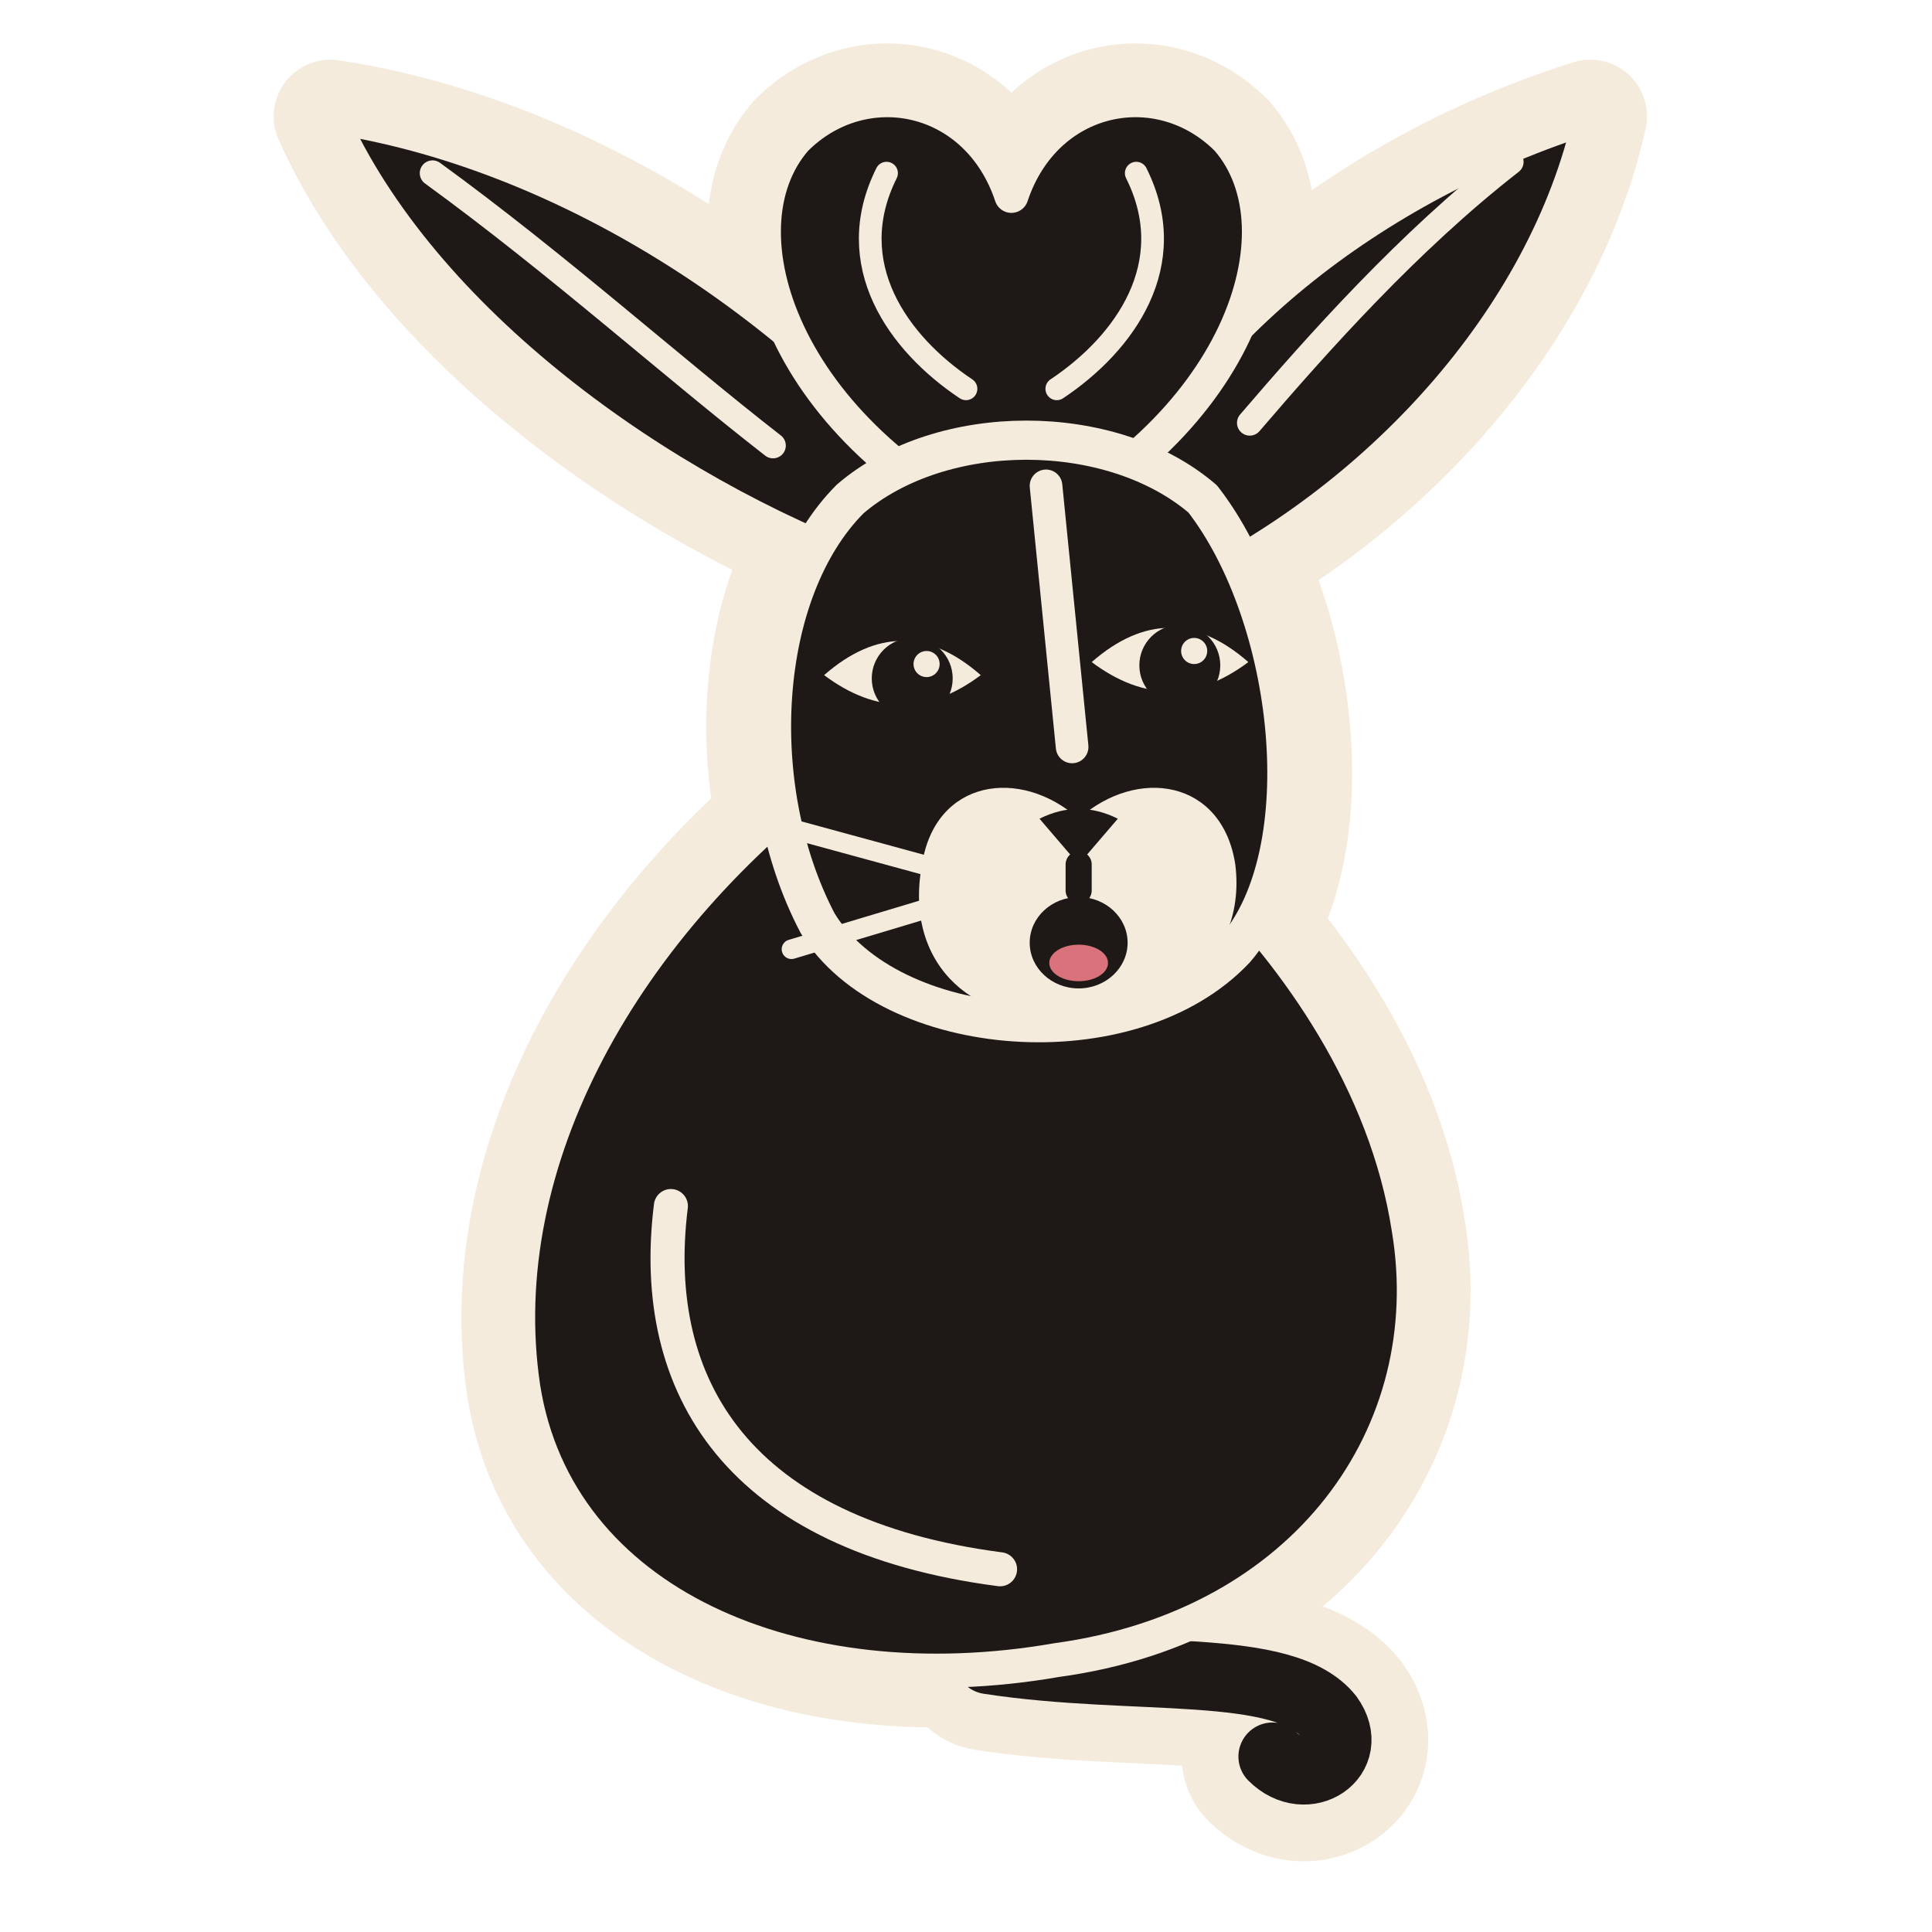
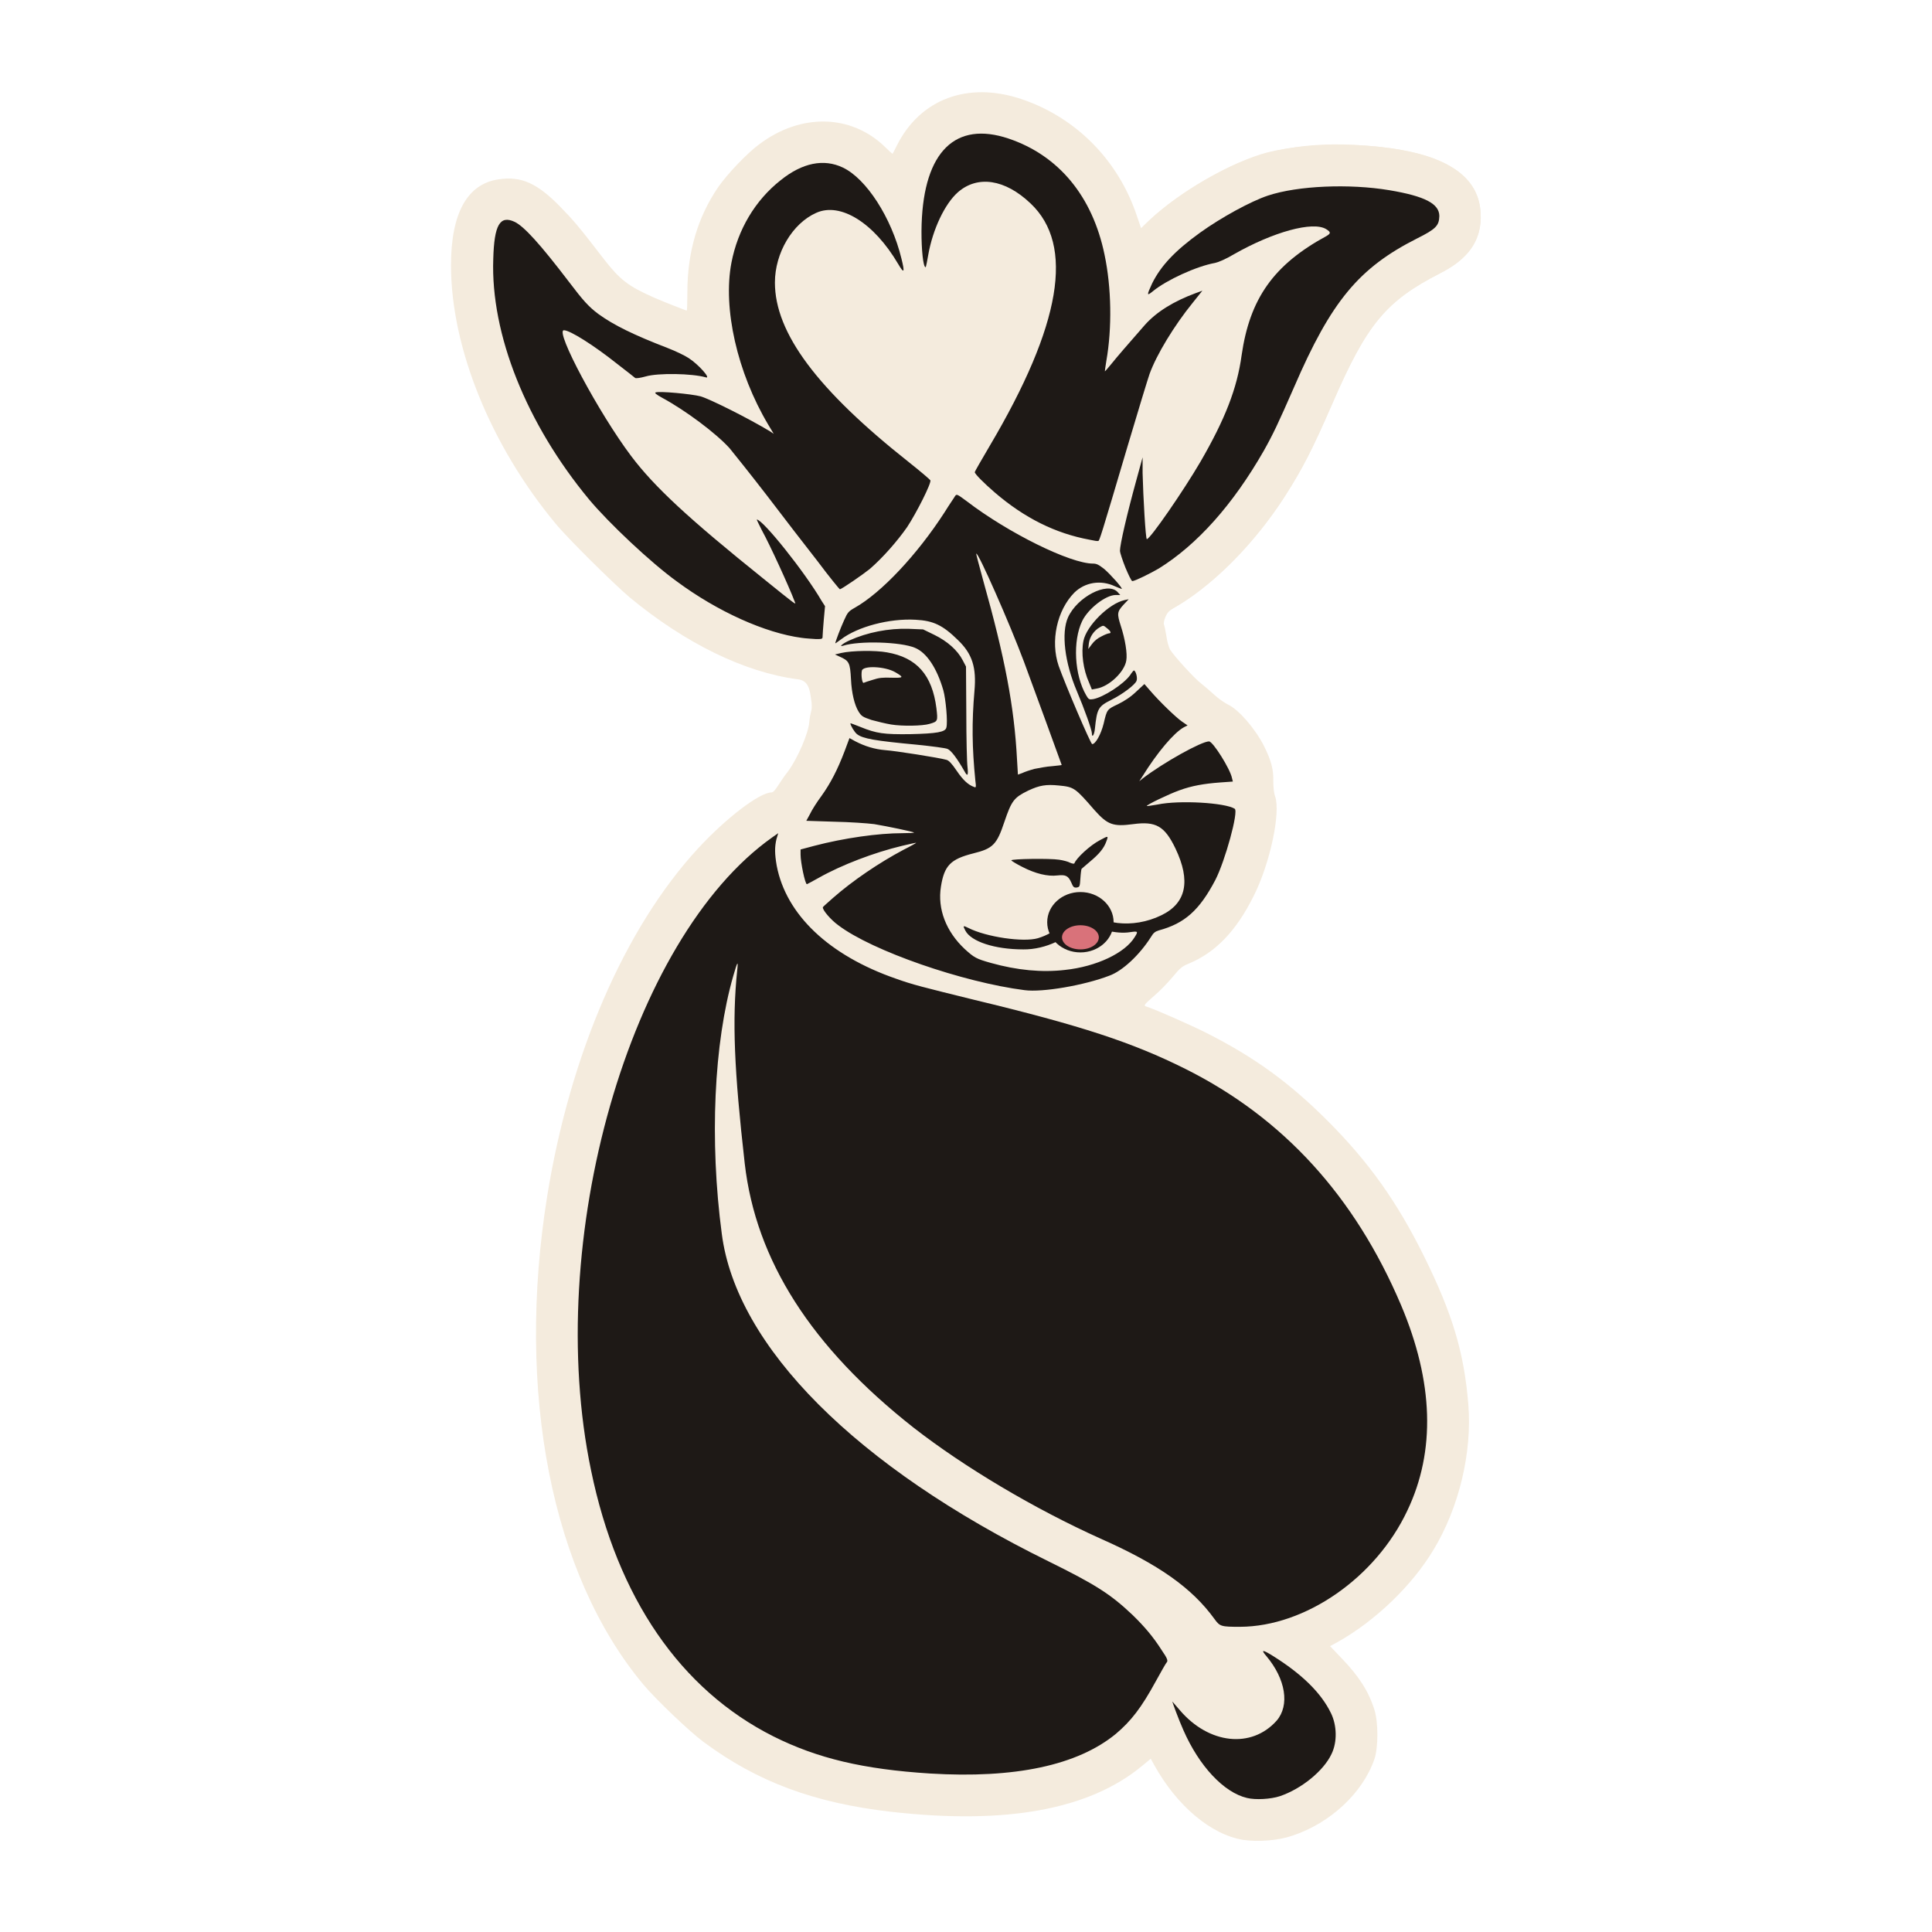
- <svg xmlns="http://www.w3.org/2000/svg" viewBox="0 0 32 32" shape-rendering="geometricPrecision">
+ <svg xmlns="http://www.w3.org/2000/svg" viewBox="0 0 64 64">
  <style>
-     .body { animation: bounce 2s ease-in-out infinite; transform-origin: 16px 16px; }
-     .curl { animation: curl 2.4s ease-in-out infinite; transform-origin: 16.4px 28.4px; }
-     .eye { animation: blink 4s ease-in-out infinite; }
-     .eye-l { transform-origin: 15.2px 11.3px; }
-     .eye-r { transform-origin: 19.3px 11.1px; }
-     .jaw { animation: jaw 0.4s ease-in-out infinite; transform-origin: 17.9px 14.7px; }
-     @keyframes bounce { 0%, 100% { transform: translateY(0); } 50% { transform: translateY(-1px); } }
-     @keyframes blink { 0%, 92%, 100% { transform: scaleY(1); } 95% { transform: scaleY(0.15); } }
-     @keyframes jaw { 0%, 100% { transform: scaleY(0.3); } 50% { transform: scaleY(1); } }
-     @keyframes curl { 0%, 100% { transform: rotate(-8deg); } 50% { transform: rotate(8deg); } }
+     .body { animation: bounce 2s ease-in-out infinite; }
+     .lid { animation: blink 4s ease-in-out infinite; transform: scaleY(0); }
+     .lid-l { transform-origin: 29.63px 21.15px; }
+     .lid-r { transform-origin: 36.56px 19.69px; }
+     .jaw { animation: jaw 0.4s ease-in-out infinite; transform-origin: 35.79px 30.1px; }
+     @keyframes bounce { 0%, 100% { transform: translateY(0); } 50% { transform: translateY(-1.5px); } }
+     @keyframes blink { 0%, 92%, 100% { transform: scaleY(0); } 95% { transform: scaleY(1); } }
+     @keyframes jaw { 0%, 100% { transform: scaleY(0.25); } 50% { transform: scaleY(1); } }
    @media (prefers-reduced-motion: reduce) { [class] { animation: none; } }
  </style>
-   <g transform="matrix(0.94 0 0 0.94 0.96 0.8)">
-     <g class="body">
-       <path class="curl" d="M16.4 28.4 C 19 28.8, 21.6 28.4, 22.4 29.4 C 22.9 30.1, 22 30.7, 21.4 30.1" fill="none" stroke="#F4EBDD" stroke-width="3.2" stroke-linecap="round" />
-       <path d="M13.8 12.6 C 10 15.4, 7.6 19.6, 8.2 23.6 C 8.8 27.4, 13 29.2, 17.6 28.4 C 22 27.8, 24.4 24.4, 23.8 20.8 C 23.4 18.2, 21.8 16, 20.4 14.6 Z" fill="#F4EBDD" stroke="#F4EBDD" stroke-width="2.0" stroke-linejoin="round" />
-       <path class="ear-l" d="M14.4 9.2 C 10.6 7.8, 6.4 4.8, 4.8 1.2 C 8.8 1.8, 13 4.4, 15.8 8 Z" fill="#F4EBDD" stroke="#F4EBDD" stroke-width="2.0" stroke-linejoin="round" />
-       <path class="ear-r" d="M18.4 8.4 C 19.8 5, 23.2 2.4, 27 1.2 C 26.2 4.8, 23.2 8, 19.8 9.6 Z" fill="#F4EBDD" stroke="#F4EBDD" stroke-width="2.0" stroke-linejoin="round" />
-       <path d="M16.8 8.6 C 12.8 6.8, 11.6 3.2, 13 1.6 C 14.2 0.4, 16.2 0.8, 16.8 2.6 C 17.4 0.8, 19.4 0.4, 20.6 1.6 C 22 3.2, 20.8 6.8, 16.8 8.6 Z" fill="#F4EBDD" stroke="#F4EBDD" stroke-width="2.0" stroke-linejoin="round" />
-       <path transform="matrix(1.15 0 0 1.15 -2.6 -1.95)" d="M14.4 8.6 C 13 10, 12.8 13, 13.9 15.1 C 15 16.9, 18.7 17.2, 20.3 15.5 C 21.6 14, 21.2 10.4, 19.8 8.6 C 18.4 7.4, 15.8 7.4, 14.4 8.6 Z" fill="#F4EBDD" stroke="#F4EBDD" stroke-width="2.0" stroke-linejoin="round" />
-       <path class="curl" d="M16.4 28.4 C 19 28.8, 21.6 28.4, 22.4 29.4 C 22.9 30.1, 22 30.7, 21.4 30.1" fill="none" stroke="#F4EBDD" stroke-width="2.4" stroke-linecap="round" />
-       <path class="curl" d="M16.4 28.4 C 19 28.8, 21.6 28.4, 22.4 29.4 C 22.9 30.1, 22 30.7, 21.4 30.1" fill="none" stroke="#1E1916" stroke-width="1.2" stroke-linecap="round" />
-       <path d="M13.8 12.6 C 10 15.4, 7.6 19.6, 8.2 23.6 C 8.8 27.4, 13 29.2, 17.6 28.4 C 22 27.8, 24.4 24.4, 23.8 20.8 C 23.4 18.2, 21.8 16, 20.4 14.6 Z" fill="#1E1916" stroke="#F4EBDD" stroke-width="0.6" stroke-linejoin="round" />
-       <path class="ear-l" d="M14.4 9.2 C 10.6 7.8, 6.4 4.8, 4.8 1.2 C 8.8 1.8, 13 4.4, 15.8 8 Z" fill="#1E1916" stroke="#F4EBDD" stroke-width="0.6" stroke-linejoin="round" />
-       <path class="ear-r" d="M18.4 8.4 C 19.8 5, 23.2 2.4, 27 1.2 C 26.2 4.8, 23.2 8, 19.8 9.6 Z" fill="#1E1916" stroke="#F4EBDD" stroke-width="0.6" stroke-linejoin="round" />
-       <path d="M16.8 8.6 C 12.8 6.8, 11.6 3.2, 13 1.6 C 14.2 0.4, 16.2 0.8, 16.8 2.6 C 17.4 0.8, 19.4 0.4, 20.6 1.6 C 22 3.2, 20.8 6.8, 16.8 8.6 Z" fill="#1E1916" stroke="#F4EBDD" stroke-width="0.6" stroke-linejoin="round" />
-       <path transform="matrix(1.15 0 0 1.15 -2.6 -1.95)" d="M14.4 8.6 C 13 10, 12.8 13, 13.9 15.1 C 15 16.9, 18.7 17.2, 20.3 15.5 C 21.6 14, 21.2 10.4, 19.8 8.6 C 18.4 7.4, 15.8 7.4, 14.4 8.6 Z" fill="#1E1916" stroke="#F4EBDD" stroke-width="0.6" stroke-linejoin="round" />
-       <path d="M10.8 20.4 C 10.4 23.6, 12 26.2, 16.6 26.8" fill="none" stroke="#F4EBDD" stroke-width="0.6" stroke-linecap="round" />
-       <path d="M6.6 2.2 C 8.8 3.8, 10.8 5.6, 12.6 7 M25.6 2 C 23.8 3.4, 22.2 5.2, 21 6.6" fill="none" stroke="#F4EBDD" stroke-width="0.45" stroke-linecap="round" />
-       <path d="M14.6 2.2 C 13.8 3.8, 14.8 5.2, 16 6 M19 2.2 C 19.8 3.8, 18.8 5.2, 17.6 6" fill="none" stroke="#F4EBDD" stroke-width="0.4" stroke-linecap="round" />
-       <g transform="matrix(1.15 0 0 1.15 -2.6 -1.95)">
-         <path d="M17.4 8.4 L 17.8 12.4" fill="none" stroke="#F4EBDD" stroke-width="0.5" stroke-linecap="round" />
-         <path d="M15.5 14.2 C 15.2 15.8, 16.4 16.7, 17.7 16.5 C 19 16.7, 20.5 15.8, 20.3 14.2 C 20.1 12.9, 18.8 12.7, 17.9 13.5 C 17 12.7, 15.7 12.9, 15.5 14.2 Z" fill="#F4EBDD" />
-         <path d="M15.5 14.2 L 13.3 13.6 M15.5 14.9 L 13.5 15.5" fill="none" stroke="#F4EBDD" stroke-width="0.3" stroke-linecap="round" />
-         <path d="M17.3 13.5 Q 17.9 13.2 18.5 13.5 L 17.9 14.2 Z" fill="#1E1916" />
-         <g class="eye eye-l">
-           <path d="M14.0 11.3 Q 15.2 10.25 16.4 11.3 Q 15.2 12.2 14.0 11.3 Z" fill="#F4EBDD" />
-           <circle cx="15.35" cy="11.35" r="0.62" fill="#1E1916" />
-           <circle cx="15.57" cy="11.13" r="0.2" fill="#F4EBDD" />
-         </g>
-         <g class="eye eye-r">
-           <path d="M18.1 11.1 Q 19.3 10.05 20.5 11.1 Q 19.3 12.0 18.1 11.1 Z" fill="#F4EBDD" />
-           <circle cx="19.45" cy="11.15" r="0.62" fill="#1E1916" />
-           <circle cx="19.67" cy="10.93" r="0.2" fill="#F4EBDD" />
-         </g>
-         <path d="M17.9 14.2 L 17.9 14.6" fill="none" stroke="#1E1916" stroke-width="0.4" stroke-linecap="round" />
-         <g class="jaw">
-           <ellipse cx="17.9" cy="15.4" rx="0.75" ry="0.7" fill="#1E1916" />
-           <ellipse cx="17.9" cy="15.71" rx="0.45" ry="0.28" fill="#D9727A" />
-         </g>
-       </g>
+   <g class="body">
+     <path d="M41.19 60.95C40.12 60.78 38.98 59.82 38.23 58.46L38.12 58.26L37.83 58.5C36.09 59.94 33.35 60.45 29.54 60.02C26.98 59.73 25.09 59.03 23.3 57.7C22.84 57.36 21.73 56.3 21.31 55.8C18.27 52.16 17.08 46.11 18.13 39.6C18.89 34.91 20.7 30.74 23.11 28.12C24.04 27.11 25.16 26.25 25.56 26.25C25.61 26.25 25.68 26.17 25.77 26.03C25.85 25.91 25.99 25.69 26.1 25.56C26.43 25.11 26.79 24.27 26.81 23.9C26.82 23.79 26.85 23.63 26.87 23.56C26.9 23.47 26.9 23.34 26.86 23.1C26.81 22.69 26.69 22.53 26.41 22.5C24.67 22.27 22.71 21.32 20.86 19.79C20.34 19.35 18.8 17.83 18.4 17.34C16.25 14.75 14.94 11.51 14.94 8.79C14.94 7.06 15.48 6.09 16.52 5.94C17.26 5.83 17.79 6.06 18.56 6.85C19 7.3 19.18 7.51 20.01 8.59C20.54 9.27 20.81 9.48 21.67 9.86C22.01 10.01 22.71 10.28 22.75 10.29C22.76 10.29 22.77 10.01 22.77 9.68C22.77 8.35 23.11 7.2 23.79 6.2C24.09 5.77 24.73 5.09 25.15 4.78C26.53 3.74 28.2 3.78 29.32 4.87C29.45 5 29.56 5.1 29.57 5.09C29.58 5.08 29.64 4.96 29.71 4.82C30.48 3.28 32.06 2.69 33.83 3.28C35.65 3.89 37.06 5.32 37.67 7.18L37.8 7.56L38.09 7.28C39.1 6.34 40.83 5.35 41.98 5.05C43.49 4.67 45.86 4.72 47.27 5.17C48.57 5.59 49.17 6.37 49.03 7.46C48.94 8.14 48.52 8.64 47.71 9.05C45.91 9.97 45.28 10.73 44.14 13.36C43.46 14.92 43.15 15.52 42.55 16.46C41.57 17.97 40.31 19.26 39.06 20.03C38.73 20.22 38.68 20.27 38.61 20.43C38.56 20.55 38.54 20.64 38.56 20.7C38.58 20.74 38.61 20.91 38.64 21.08C38.66 21.25 38.72 21.44 38.76 21.52C38.89 21.73 39.58 22.49 39.8 22.65C39.91 22.74 40.1 22.9 40.23 23.02C40.36 23.14 40.56 23.28 40.68 23.34C41.04 23.51 41.58 24.14 41.87 24.71C42.11 25.19 42.19 25.49 42.18 25.88C42.18 26.09 42.2 26.28 42.24 26.38C42.43 26.92 42.07 28.62 41.52 29.7C40.95 30.84 40.27 31.55 39.38 31.92C39.14 32.02 39.09 32.07 38.84 32.37C38.68 32.56 38.41 32.84 38.23 32.99C37.88 33.3 37.87 33.31 37.99 33.35C38.21 33.41 39.5 33.98 39.97 34.22C41.57 35.03 42.72 35.87 43.98 37.13C45.34 38.49 46.28 39.81 47.17 41.61C48.12 43.53 48.5 44.81 48.64 46.52C48.77 48.12 48.33 49.95 47.48 51.35C46.77 52.53 45.56 53.69 44.32 54.39L44.06 54.53L44.45 54.94C45.01 55.52 45.34 56.03 45.53 56.64C45.66 57.06 45.66 57.88 45.53 58.27C45.15 59.38 44.08 60.39 42.81 60.81C42.35 60.97 41.69 61.02 41.19 60.95Z" fill="#F4EBDD" />
+     <g>
+       <path d="M37.27 20.59C36.99 20.55 36.75 20.44 36.54 20.24C36.31 20.03 36.22 19.88 35.96 19.21C35.63 18.38 35.64 18.12 36.08 16.4C36.31 15.47 36.56 14.66 36.65 14.49C37.06 13.81 38.03 13.6 38.65 14.07L38.82 14.2L39.11 13.6C39.55 12.67 39.67 12.31 39.79 11.45C39.83 11.16 39.91 10.76 39.96 10.57C40.01 10.38 40.04 10.22 40.04 10.21C40 10.17 39.14 10.64 38.94 10.8C38.36 11.29 37.6 11.26 37.07 10.73C35.87 9.53 37.43 7.21 40.49 5.65C41.88 4.94 43.35 4.68 45.19 4.82C47.62 5 48.87 5.67 49.03 6.88C49.16 7.83 48.73 8.53 47.71 9.05C45.91 9.97 45.28 10.73 44.14 13.36C43.46 14.92 43.15 15.52 42.55 16.46C40.97 18.91 38.58 20.78 37.27 20.59Z" fill="#F4EBDD" />
+       <path d="M37.28 18.8C37.18 18.55 37.1 18.3 37.1 18.25C37.1 18.04 37.33 17.04 37.65 15.88L37.85 15.15L37.85 15.67C37.87 16.47 37.95 17.86 37.99 17.86C38.1 17.86 39.21 16.25 39.77 15.29C40.58 13.89 40.98 12.87 41.13 11.77C41.4 9.89 42.19 8.77 43.94 7.82C44.09 7.73 44.09 7.69 43.93 7.59C43.49 7.32 42.18 7.68 40.88 8.42C40.61 8.58 40.38 8.68 40.25 8.71C39.63 8.82 38.64 9.28 38.2 9.64C37.98 9.82 37.98 9.79 38.17 9.38C38.46 8.8 38.92 8.31 39.75 7.71C40.46 7.2 41.43 6.67 42 6.48C42.99 6.15 44.7 6.08 46.02 6.3C47.21 6.5 47.68 6.75 47.68 7.16C47.67 7.48 47.56 7.59 46.94 7.9C45.02 8.87 44.1 9.97 42.87 12.82C42.34 14.03 42.17 14.39 41.86 14.94C40.84 16.72 39.66 18.04 38.39 18.83C38.1 19 37.59 19.25 37.51 19.25C37.48 19.25 37.38 19.04 37.28 18.8Z" fill="#1E1916" fill-rule="evenodd" />
+     </g>
+     <path d="M41.31 59.56C40.54 59.38 39.72 58.5 39.2 57.31C39.06 57 38.81 56.33 38.84 56.37C38.85 56.38 38.96 56.51 39.09 56.66C40.05 57.78 41.46 57.93 42.29 57C42.73 56.49 42.59 55.62 41.95 54.86C41.76 54.64 41.82 54.64 42.16 54.85C43.12 55.45 43.76 56.07 44.09 56.75C44.29 57.16 44.3 57.71 44.11 58.1C43.85 58.66 43.11 59.26 42.4 59.5C42.1 59.6 41.59 59.63 41.31 59.56ZM30.81 58.75C28.6 58.61 27.08 58.25 25.62 57.52C22.54 55.97 20.45 52.93 19.58 48.71C17.99 41.1 20.85 31.09 25.58 27.74L25.78 27.6L25.72 27.8C25.66 28.06 25.66 28.28 25.73 28.68C26.04 30.3 27.46 31.65 29.68 32.42C30.24 32.62 30.53 32.69 32.27 33.12C35.8 33.97 37.51 34.53 39.27 35.41C42.51 37.03 44.88 39.63 46.41 43.23C47.49 45.78 47.56 48.07 46.62 50.04C45.57 52.27 43.24 53.88 41.08 53.89C40.45 53.89 40.41 53.88 40.23 53.63C39.49 52.61 38.4 51.83 36.46 50.97C34.26 49.98 31.94 48.6 30.26 47.29C26.88 44.63 25.04 41.76 24.67 38.54C24.32 35.45 24.25 33.81 24.42 32.15C24.46 31.8 24.43 31.84 24.29 32.33C23.65 34.55 23.5 37.78 23.91 40.87C24.39 44.61 28.37 48.59 34.73 51.72C36.29 52.49 36.78 52.8 37.52 53.5C37.91 53.88 38.2 54.22 38.48 54.66C38.68 54.95 38.7 55.02 38.64 55.08C38.62 55.1 38.46 55.38 38.29 55.69C37.81 56.57 37.47 57.01 36.96 57.44C35.69 58.48 33.62 58.92 30.81 58.75ZM33.94 32.8C31.9 32.54 28.89 31.5 27.77 30.65C27.52 30.47 27.23 30.13 27.26 30.05C27.26 30.04 27.42 29.9 27.6 29.74C28.25 29.17 29.12 28.58 29.93 28.15C30.17 28.03 30.36 27.92 30.35 27.92C30.35 27.91 30.14 27.96 29.88 28.02C28.96 28.24 27.88 28.65 27.12 29.08C26.92 29.19 26.74 29.29 26.73 29.29C26.67 29.29 26.52 28.57 26.52 28.31L26.52 28.14L26.97 28.02C27.96 27.76 29.1 27.6 29.9 27.6C30.12 27.6 30.29 27.59 30.28 27.58C30.25 27.55 29.38 27.37 28.96 27.3C28.72 27.27 28.14 27.23 27.63 27.22L26.71 27.19L26.83 26.97C26.89 26.84 27.06 26.57 27.21 26.37C27.51 25.95 27.74 25.51 27.98 24.88L28.14 24.45L28.34 24.56C28.65 24.72 28.97 24.82 29.33 24.85C29.64 24.87 31.11 25.1 31.35 25.17C31.43 25.19 31.52 25.28 31.69 25.53C31.9 25.84 32.07 26 32.27 26.07C32.33 26.1 32.34 26.08 32.31 25.86C32.2 24.76 32.19 23.93 32.28 22.89C32.35 22.11 32.21 21.66 31.73 21.2C31.23 20.71 30.92 20.56 30.33 20.53C29.46 20.48 28.41 20.76 27.86 21.18C27.75 21.26 27.67 21.32 27.67 21.31C27.67 21.26 27.85 20.79 27.96 20.55C28.08 20.28 28.11 20.25 28.32 20.13C29.19 19.64 30.38 18.38 31.29 16.97C31.45 16.71 31.62 16.47 31.64 16.43C31.69 16.36 31.71 16.37 32.02 16.6C33.39 17.65 35.45 18.67 36.21 18.67C36.33 18.67 36.4 18.71 36.58 18.85C36.78 19.02 37.19 19.48 37.16 19.51C37.15 19.51 37.05 19.47 36.93 19.42C36.46 19.2 35.94 19.29 35.59 19.63C35.01 20.22 34.79 21.24 35.07 22.06C35.29 22.68 36.13 24.65 36.18 24.65C36.29 24.65 36.47 24.33 36.56 23.97C36.67 23.5 36.67 23.5 37.03 23.33C37.25 23.22 37.44 23.1 37.63 22.92L37.91 22.66L38.11 22.89C38.41 23.24 38.95 23.76 39.15 23.9L39.34 24.03L39.22 24.09C38.89 24.27 38.34 24.92 37.85 25.71L37.74 25.88L37.85 25.79C38.54 25.26 39.8 24.56 40.05 24.56C40.18 24.56 40.75 25.47 40.81 25.77L40.84 25.89L40.42 25.92C39.88 25.96 39.48 26.03 39.07 26.18C38.73 26.3 37.96 26.67 37.99 26.7C38 26.71 38.16 26.68 38.35 26.65C39.07 26.5 40.58 26.59 40.9 26.79C41.04 26.87 40.58 28.53 40.26 29.15C39.73 30.16 39.24 30.59 38.39 30.82C38.26 30.86 38.21 30.9 38.12 31.05C37.75 31.63 37.19 32.16 36.75 32.32C35.92 32.64 34.53 32.88 33.94 32.8ZM35.28 32.13C36.32 32.02 37.27 31.57 37.59 31.04C37.71 30.85 37.7 30.84 37.43 30.88C36.98 30.95 36.35 30.79 35.97 30.5L35.84 30.4L35.74 30.57C35.45 31.07 34.63 31.46 33.9 31.45C32.95 31.45 32.17 31.19 31.98 30.83C31.89 30.66 31.9 30.65 32.08 30.74C32.67 31.04 33.9 31.22 34.38 31.08C34.98 30.9 35.42 30.48 35.61 29.93C35.65 29.8 35.85 29.85 35.97 30.02C36.38 30.64 37.53 30.78 38.47 30.32C39.3 29.92 39.45 29.18 38.94 28.11C38.58 27.36 38.29 27.2 37.54 27.3C36.87 27.39 36.69 27.32 36.26 26.84C35.61 26.09 35.58 26.07 35.07 26.02C34.66 25.98 34.44 26.01 34.06 26.19C33.59 26.42 33.51 26.52 33.27 27.23C33.02 27.98 32.89 28.11 32.24 28.27C31.49 28.46 31.28 28.67 31.17 29.37C31.05 30.11 31.34 30.86 31.96 31.44C32.27 31.72 32.33 31.76 32.83 31.9C33.69 32.14 34.51 32.22 35.28 32.13ZM35.49 29.24C35.39 29.01 35.3 28.97 35.03 29C34.7 29.04 34.3 28.94 33.87 28.72C33.67 28.62 33.51 28.52 33.5 28.5C33.5 28.45 34.78 28.43 35.09 28.48C35.22 28.5 35.38 28.54 35.45 28.58C35.52 28.61 35.58 28.62 35.59 28.6C35.65 28.43 36.11 28 36.44 27.83C36.72 27.68 36.72 27.68 36.65 27.87C36.57 28.1 36.41 28.29 36.11 28.54C35.97 28.66 35.84 28.77 35.83 28.78C35.82 28.79 35.8 28.93 35.79 29.09C35.77 29.37 35.77 29.38 35.67 29.4C35.58 29.41 35.55 29.39 35.49 29.24ZM31.95 25.55C31.71 25.13 31.51 24.86 31.39 24.81C31.33 24.78 30.87 24.72 30.38 24.67C28.99 24.54 28.58 24.47 28.39 24.32C28.31 24.26 28.17 24.03 28.17 23.96C28.17 23.95 28.32 24.01 28.5 24.08C29.04 24.3 29.28 24.33 30.15 24.32C31.04 24.3 31.32 24.25 31.35 24.1C31.4 23.92 31.33 23.16 31.25 22.87C31.04 22.14 30.7 21.62 30.31 21.46C29.84 21.26 28.46 21.22 27.93 21.39C27.77 21.44 27.92 21.31 28.15 21.21C28.73 20.95 29.43 20.81 30.1 20.83L30.58 20.85L30.95 21.03C31.38 21.24 31.72 21.54 31.89 21.87L32 22.08L32.01 23.61C32.01 24.46 32.03 25.27 32.05 25.41C32.08 25.69 32.05 25.74 31.95 25.55ZM34.27 25.47C34.42 25.44 34.68 25.39 34.86 25.38C35.03 25.36 35.17 25.35 35.17 25.34C35.17 25.33 34.19 22.65 33.92 21.92C33.45 20.66 32.4 18.28 32.34 18.34C32.33 18.35 32.44 18.75 32.57 19.23C33.29 21.79 33.6 23.42 33.69 25.16L33.72 25.66L33.86 25.61C33.94 25.57 34.12 25.51 34.27 25.47ZM36.17 24.29C36.17 24.18 35.92 23.48 35.67 22.89C35.27 21.95 35.15 20.96 35.38 20.45C35.69 19.77 36.67 19.27 37.01 19.6L37.11 19.71L36.96 19.71C36.63 19.71 36.05 20.16 35.85 20.57C35.53 21.23 35.59 22.36 35.98 23.03C36.06 23.17 36.08 23.18 36.21 23.16C36.55 23.1 37.23 22.66 37.44 22.36C37.49 22.28 37.55 22.21 37.56 22.21C37.62 22.21 37.69 22.45 37.65 22.55C37.61 22.68 37.18 23 36.82 23.18C36.38 23.4 36.34 23.47 36.27 24.14C36.25 24.35 36.17 24.46 36.17 24.29ZM29.52 24C29.34 23.97 29.05 23.9 28.87 23.85C28.58 23.75 28.54 23.73 28.44 23.57C28.31 23.36 28.21 22.96 28.19 22.5C28.16 21.95 28.13 21.89 27.81 21.75L27.66 21.68L27.87 21.63C28.23 21.55 29 21.54 29.38 21.61C30.37 21.78 30.88 22.36 31.02 23.46C31.07 23.89 31.07 23.9 30.79 23.98C30.56 24.05 29.88 24.06 29.52 24ZM36.08 22.62C35.88 22.18 35.81 21.62 35.89 21.23C35.99 20.73 36.74 19.99 37.25 19.88L37.39 19.85L37.22 20.03C37 20.27 37 20.33 37.13 20.74C37.27 21.17 37.35 21.65 37.31 21.88C37.25 22.26 36.74 22.74 36.33 22.81L36.17 22.84L36.08 22.62ZM28.91 22.52C29.12 22.45 29.24 22.44 29.53 22.45C29.94 22.46 29.95 22.44 29.66 22.27C29.32 22.07 28.58 22.04 28.55 22.22C28.52 22.37 28.56 22.64 28.61 22.62C28.63 22.61 28.77 22.56 28.91 22.52ZM36.49 21.08C36.6 21.02 36.71 20.98 36.74 20.98C36.82 20.98 36.8 20.91 36.67 20.81C36.55 20.71 36.55 20.71 36.43 20.78C36.24 20.89 36.1 21.09 36.07 21.31L36.05 21.5L36.17 21.34C36.24 21.24 36.36 21.14 36.49 21.08ZM26.56 21.13C25.35 20.97 23.77 20.26 22.42 19.26C21.56 18.64 20.16 17.32 19.51 16.54C17.44 14.04 16.25 11.07 16.34 8.58C16.37 7.45 16.56 7.12 17.05 7.35C17.36 7.5 17.89 8.08 18.85 9.34C19.32 9.96 19.5 10.16 19.82 10.4C20.33 10.77 20.98 11.09 22.12 11.53C22.38 11.63 22.69 11.78 22.81 11.86C23.14 12.07 23.57 12.56 23.38 12.5C22.93 12.37 21.8 12.35 21.39 12.47C21.21 12.52 21.07 12.54 21.04 12.52C21.02 12.5 20.75 12.29 20.44 12.05C19.66 11.43 18.88 10.94 18.68 10.94C18.37 10.94 19.84 13.69 20.91 15.11C21.68 16.13 22.8 17.17 25.29 19.17C26.38 20.05 26.38 20.05 26.33 19.94C26.13 19.41 25.49 18.02 25.24 17.57C25.14 17.37 25.06 17.21 25.07 17.21C25.27 17.21 26.67 18.96 27.22 19.91L27.33 20.08L27.29 20.52C27.27 20.76 27.25 21.01 27.25 21.07C27.25 21.17 27.24 21.17 27.03 21.17C26.91 21.16 26.69 21.15 26.56 21.13ZM27.09 18.6C26.7 18.1 25.94 17.12 25.41 16.42C24.87 15.72 24.31 15.02 24.17 14.85C23.72 14.35 22.7 13.59 21.94 13.18C21.74 13.07 21.67 13.01 21.72 13C21.83 12.95 22.91 13.05 23.21 13.13C23.52 13.22 24.8 13.86 25.51 14.29L25.63 14.37L25.45 14.07C24.42 12.34 23.94 10.21 24.23 8.7C24.44 7.61 25.01 6.64 25.86 5.97C26.58 5.39 27.29 5.25 27.92 5.55C28.7 5.92 29.53 7.21 29.86 8.56C29.98 9.04 29.95 9.08 29.75 8.74C28.95 7.38 27.84 6.69 27.04 7.05C26.25 7.4 25.67 8.38 25.67 9.36C25.67 11.03 27.07 12.91 30.12 15.32C30.5 15.62 30.81 15.89 30.82 15.91C30.86 16 30.36 16.99 30.05 17.46C29.73 17.92 29.24 18.48 28.81 18.85C28.6 19.02 27.88 19.52 27.82 19.52C27.81 19.52 27.47 19.11 27.09 18.6ZM36.1 17.88C34.96 17.67 33.94 17.16 32.96 16.32C32.6 16.01 32.29 15.7 32.29 15.64C32.29 15.62 32.51 15.24 32.78 14.78C35.16 10.76 35.6 8.12 34.14 6.74C33.29 5.93 32.38 5.8 31.73 6.37C31.3 6.75 30.9 7.59 30.75 8.44C30.67 8.88 30.67 8.89 30.63 8.82C30.56 8.68 30.51 8.05 30.53 7.42C30.61 5.02 31.65 4 33.41 4.59C35.07 5.15 36.19 6.5 36.59 8.44C36.82 9.53 36.84 10.87 36.65 11.95C36.62 12.13 36.6 12.28 36.6 12.3C36.6 12.31 36.7 12.2 36.82 12.05C37.03 11.79 37.29 11.49 37.92 10.77C38.31 10.33 38.88 9.98 39.61 9.71L39.83 9.63L39.51 10.03C38.9 10.78 38.31 11.75 38.08 12.39C38.03 12.53 37.7 13.61 37.35 14.79C36.46 17.8 36.42 17.92 36.38 17.92C36.36 17.93 36.23 17.91 36.1 17.88Z" fill="#1E1916" fill-rule="evenodd" />
+     <g class="lid lid-l">
+       <ellipse cx="29.63" cy="22.75" rx="1.9" ry="1.6" fill="#1E1916" />
+       <path d="M27.92 22.91 Q 29.63 24.19 31.34 22.91" fill="none" stroke="#F4EBDD" stroke-width="0.55" stroke-linecap="round" />
+     </g>
+     <g class="lid lid-r">
+       <ellipse cx="36.56" cy="21.44" rx="1.15" ry="1.75" fill="#1E1916" />
+       <path d="M35.53 21.62 Q 36.56 23.02 37.59 21.62" fill="none" stroke="#F4EBDD" stroke-width="0.55" stroke-linecap="round" />
+     </g>
+     <g class="jaw">
+       <ellipse cx="35.79" cy="30.55" rx="1.1" ry="1.0" fill="#1E1916" />
+       <ellipse cx="35.79" cy="31.05" rx="0.61" ry="0.40" fill="#D9727A" />
    </g>
  </g>
</svg>
